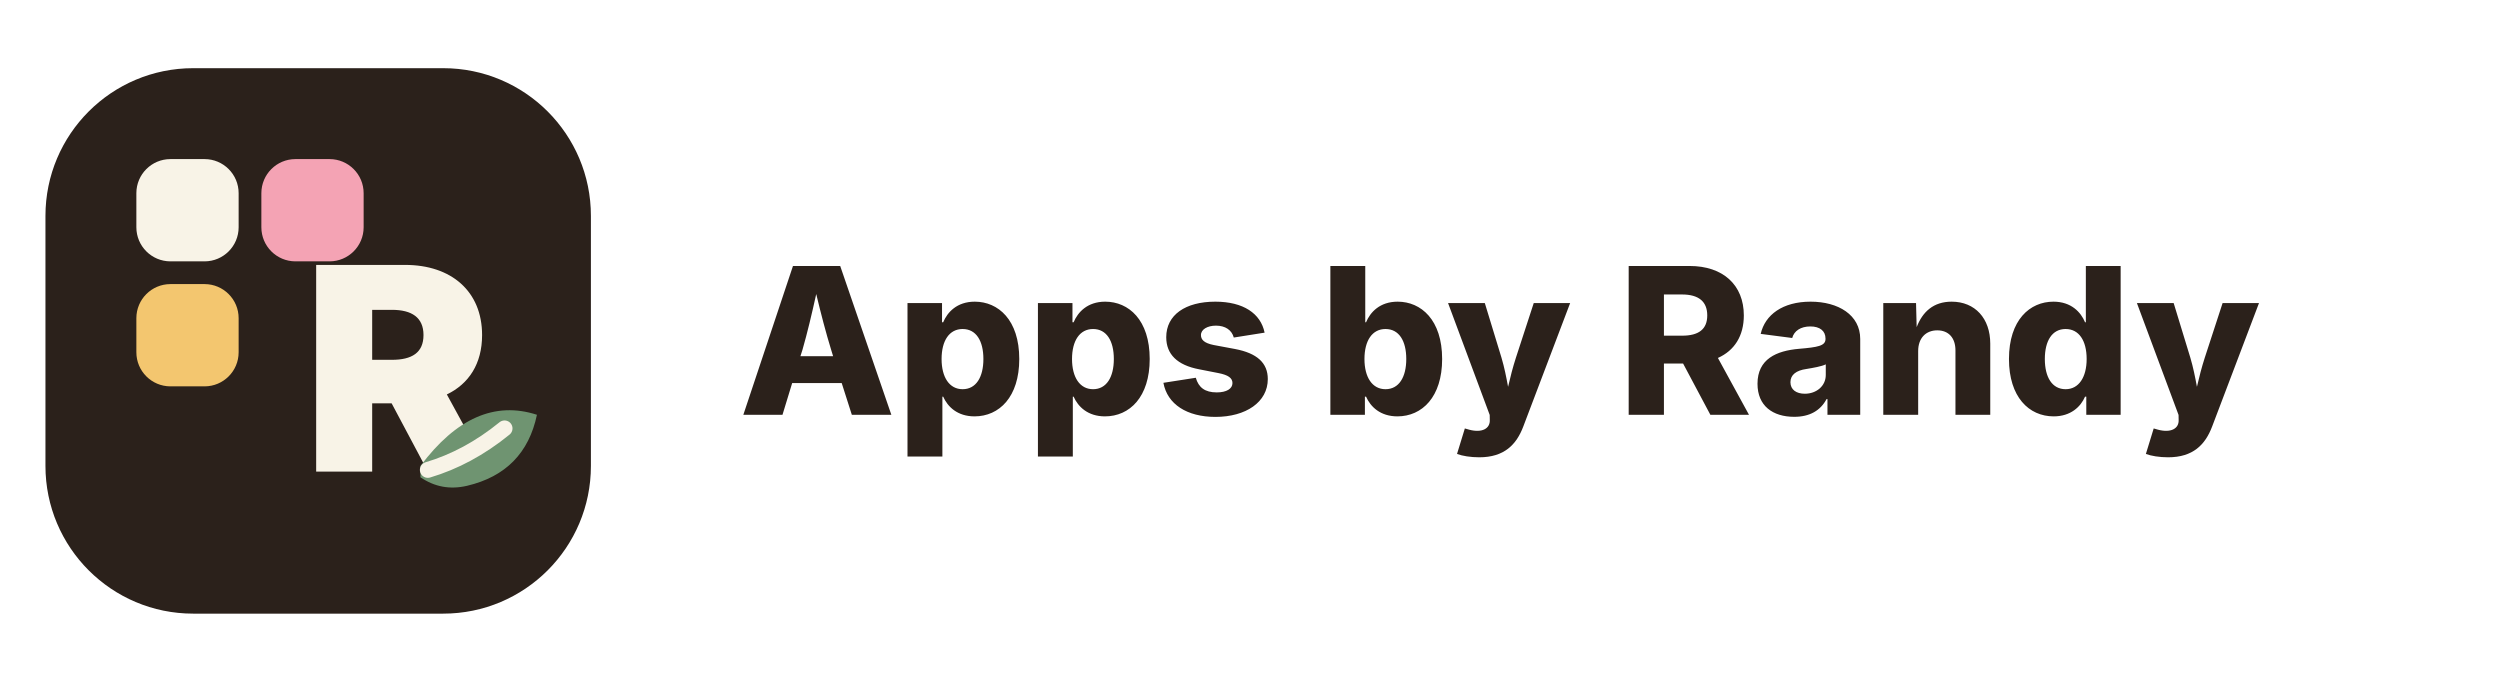
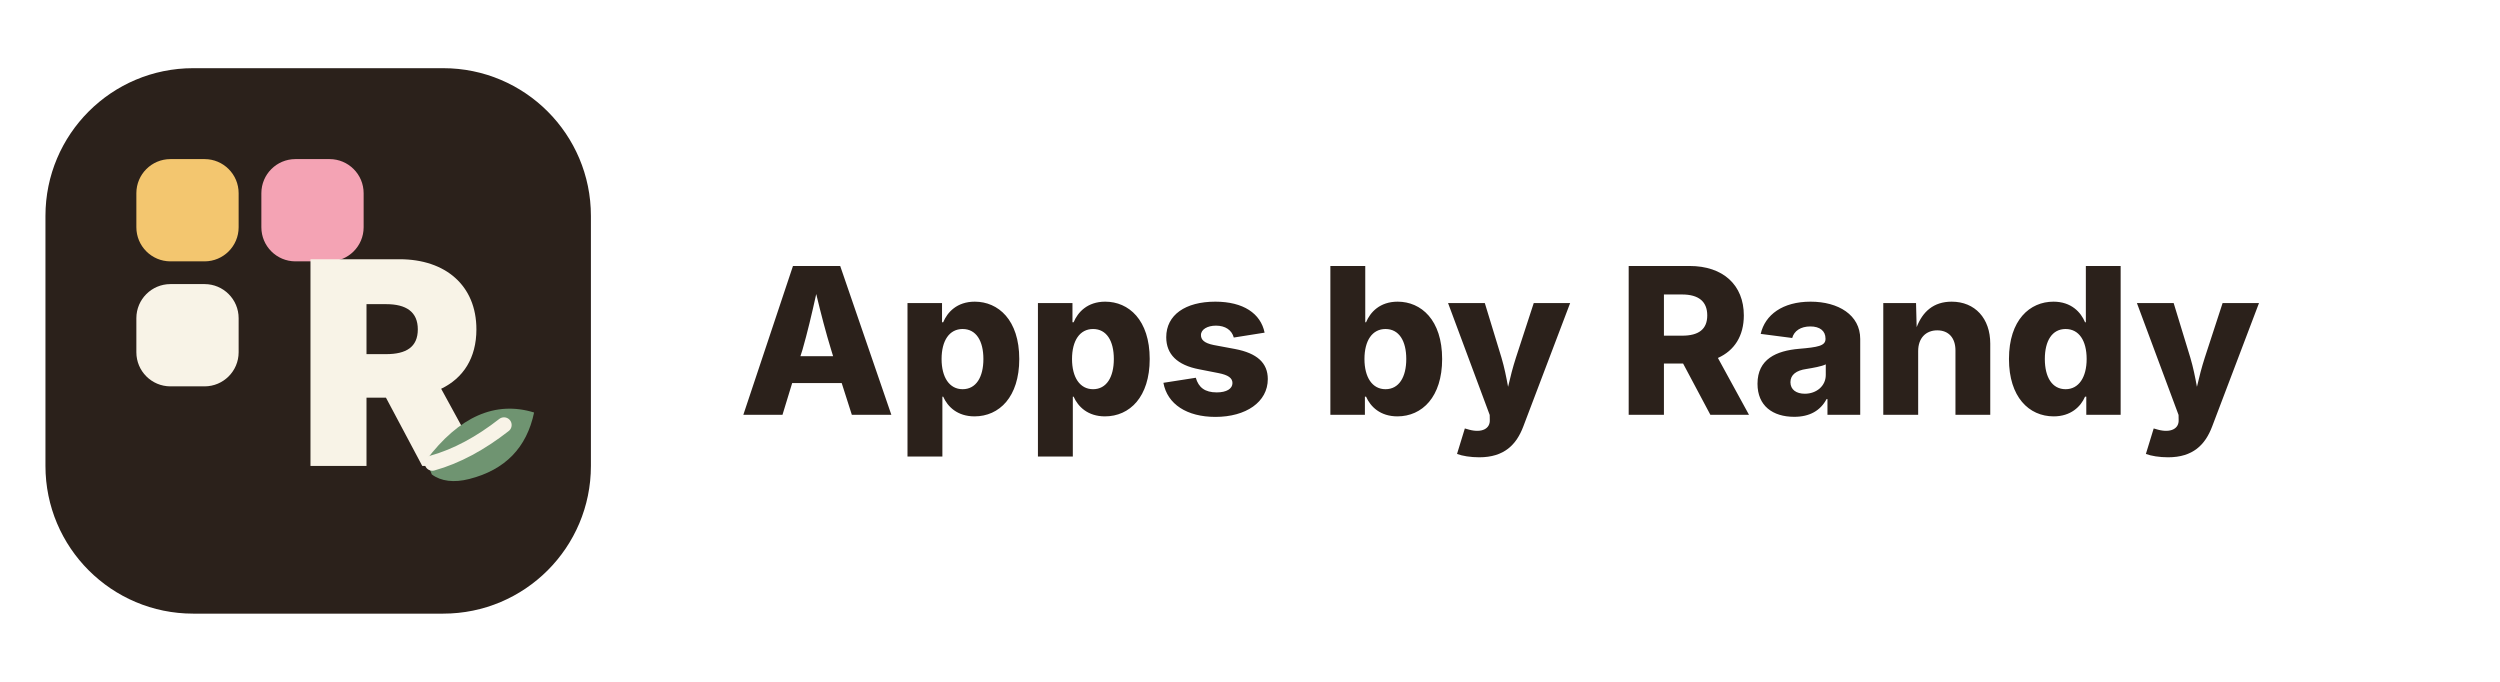
<svg xmlns="http://www.w3.org/2000/svg" viewBox="0 0 440 120" role="img" aria-labelledby="title desc">
  <rect x="8" y="12" width="96" height="96" rx="26" fill="#2b211b" />
-   <rect x="24" y="28" width="18" height="18" rx="6" fill="#f8f3e7" />
+   <rect x="24" y="28" width="18" height="18" rx="6" fill="#f3c66f" />
  <rect x="46" y="28" width="18" height="18" rx="6" fill="#f4a3b4" />
-   <rect x="24" y="50" width="18" height="18" rx="6" fill="#f3c66f" />
-   <text x="70" y="83" text-anchor="middle" fill="#f8f3e7" font-family="-apple-system, BlinkMacSystemFont, 'Segoe UI', sans-serif" font-size="50" font-weight="850" letter-spacing="0">R</text>
-   <path d="M74 82c6.3-8.4 13.1-11.4 20.5-9-1.4 6.7-5.5 10.9-12.3 12.5-3 .7-5.7.2-8.2-1.5z" fill="#6f9471" />
-   <path d="M75.3 82.7c4.7-1.4 9.2-3.8 13.5-7.3" fill="none" stroke="#f8f3e7" stroke-width="2.8" stroke-linecap="round" />
+   <rect x="24" y="50" width="18" height="18" rx="6" fill="#f8f3e7" />
+   <text x="69" y="82" text-anchor="middle" fill="#f8f3e7" font-family="-apple-system, BlinkMacSystemFont, 'Segoe UI', sans-serif" font-size="50" font-weight="850" letter-spacing="0">R</text>
+   <path d="M75 81c5.8-7.7 12.2-10.5 19-8.4-1.3 6.2-5.1 10.1-11.4 11.7-2.7.7-5 .4-6.6-.8z" fill="#6f9471" />
+   <path d="M76.1 81.5c4.3-1.2 8.5-3.5 12.6-6.7" fill="none" stroke="#f8f3e7" stroke-width="2.7" stroke-linecap="round" />
  <text x="130" y="73" fill="#2b211b" font-family="-apple-system, BlinkMacSystemFont, 'Segoe UI', sans-serif" font-size="36" font-weight="800" letter-spacing="0">Apps by Randy</text>
</svg>
